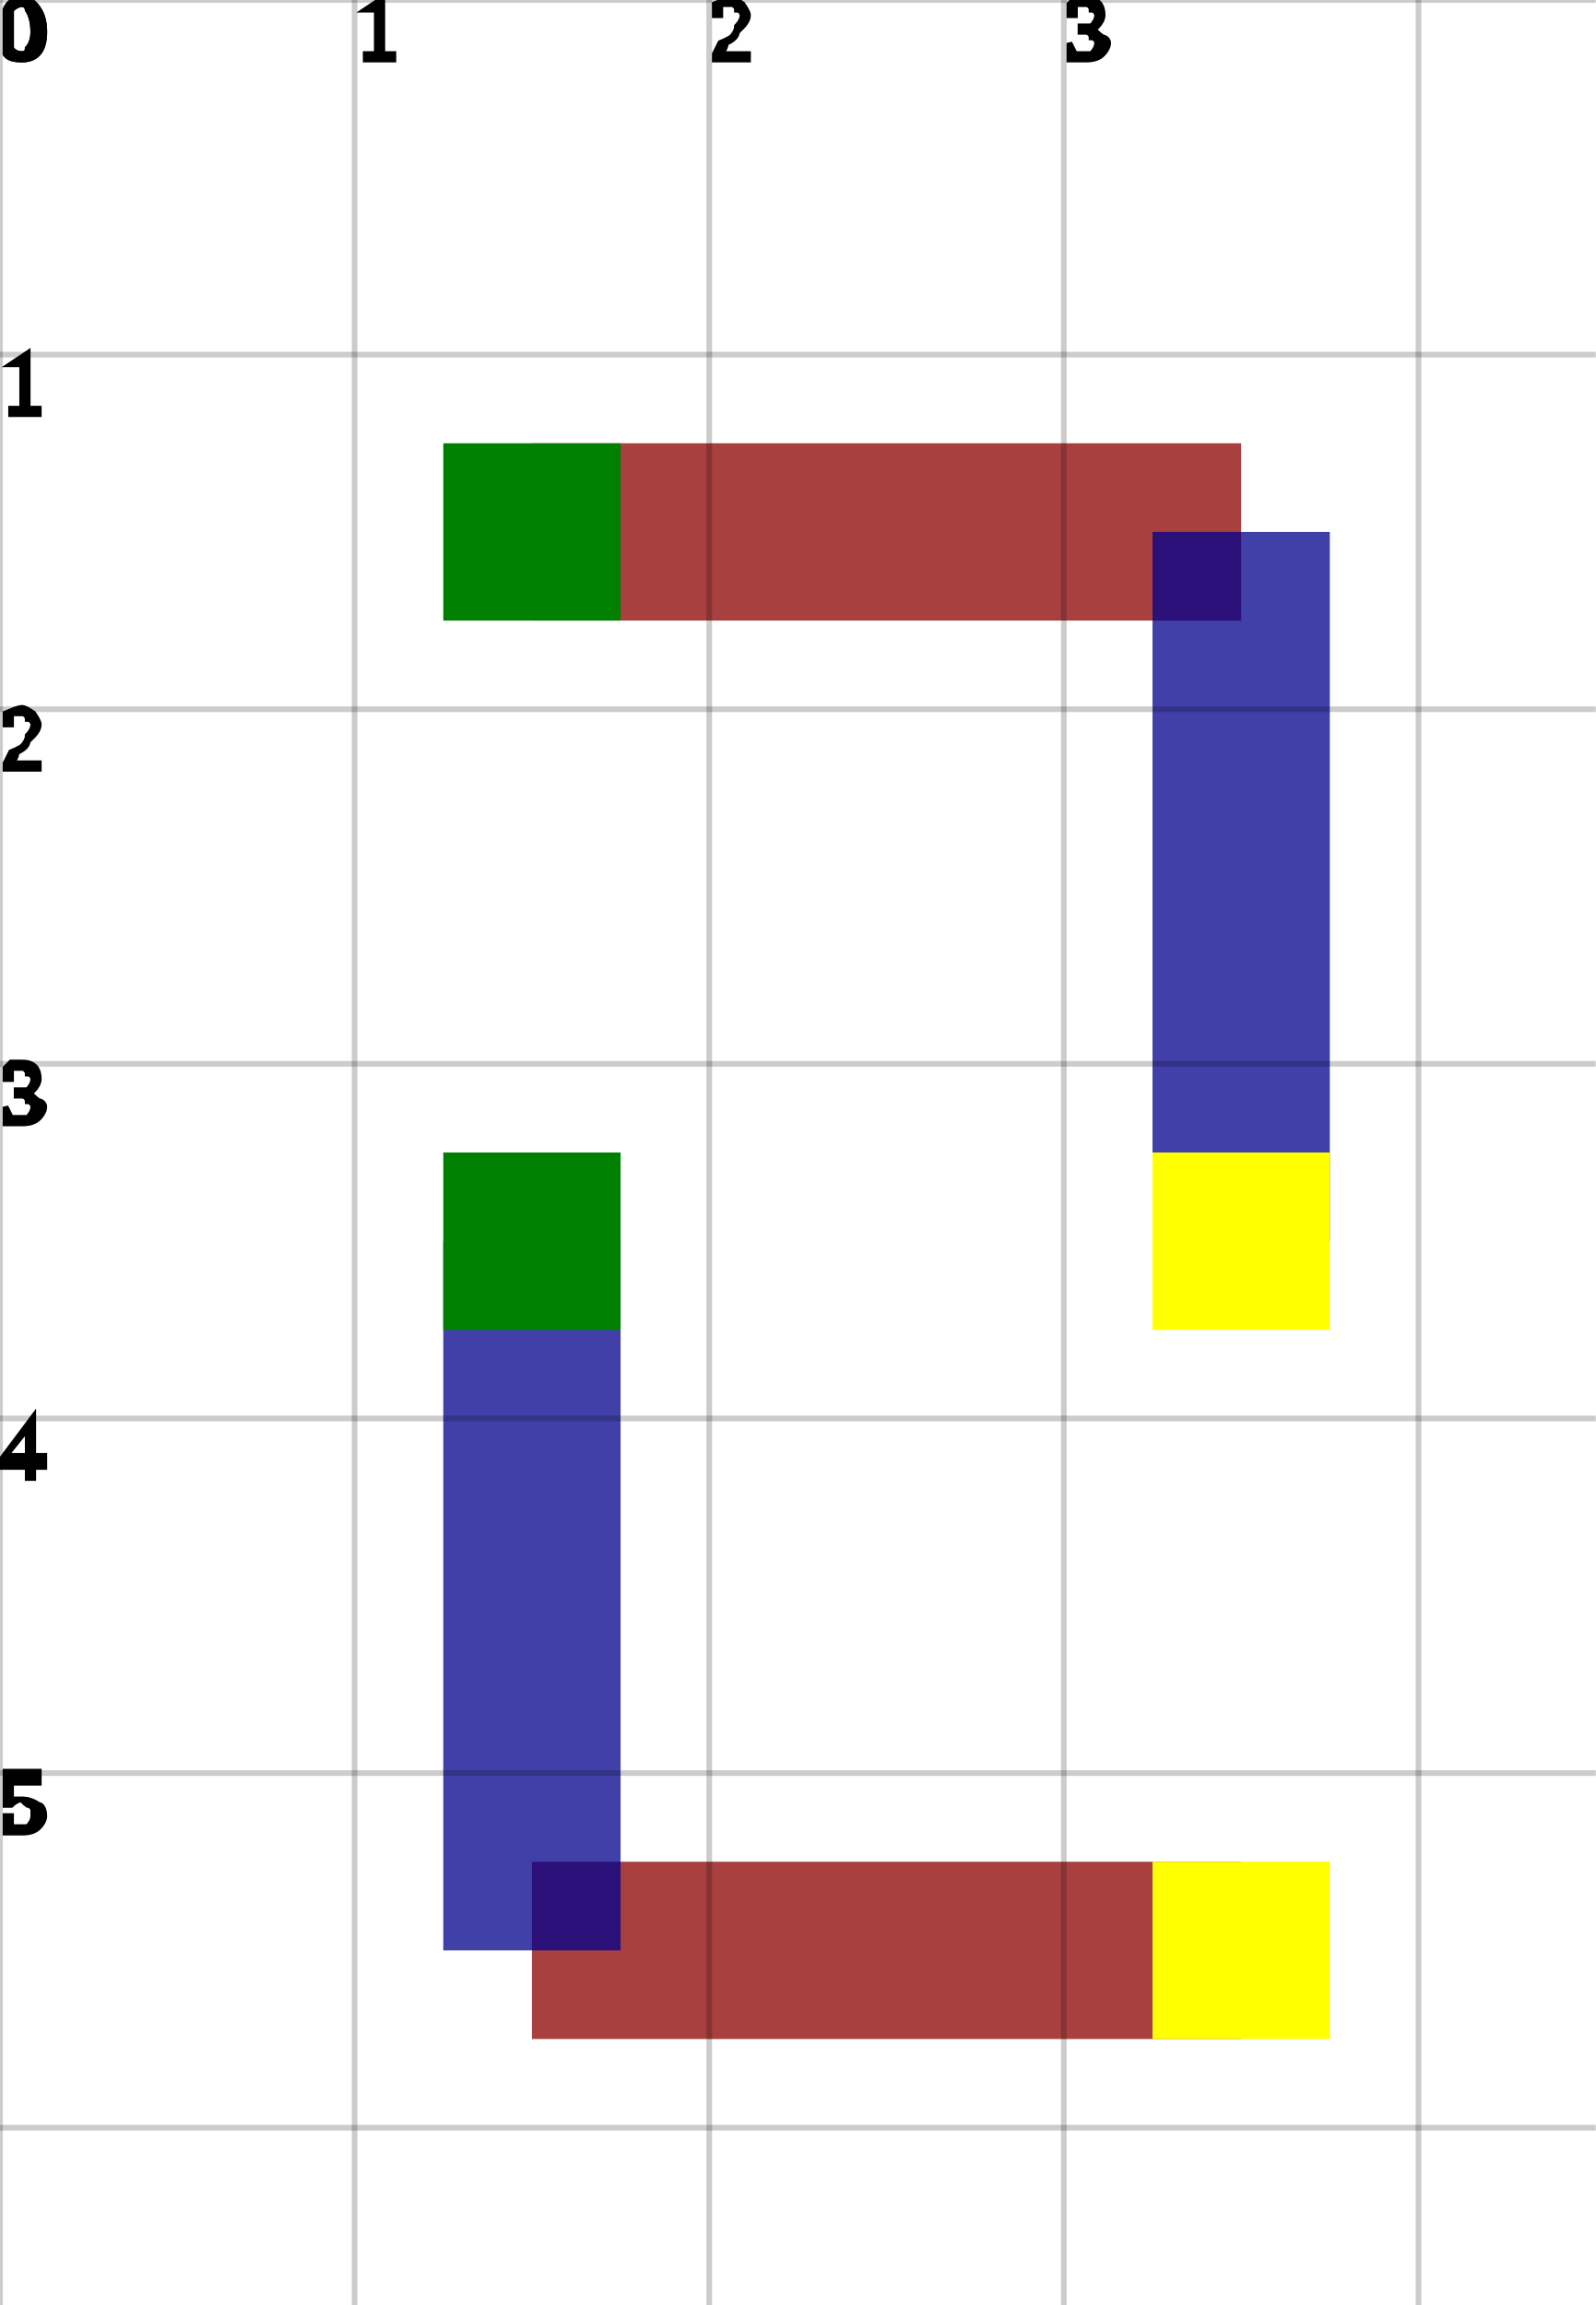
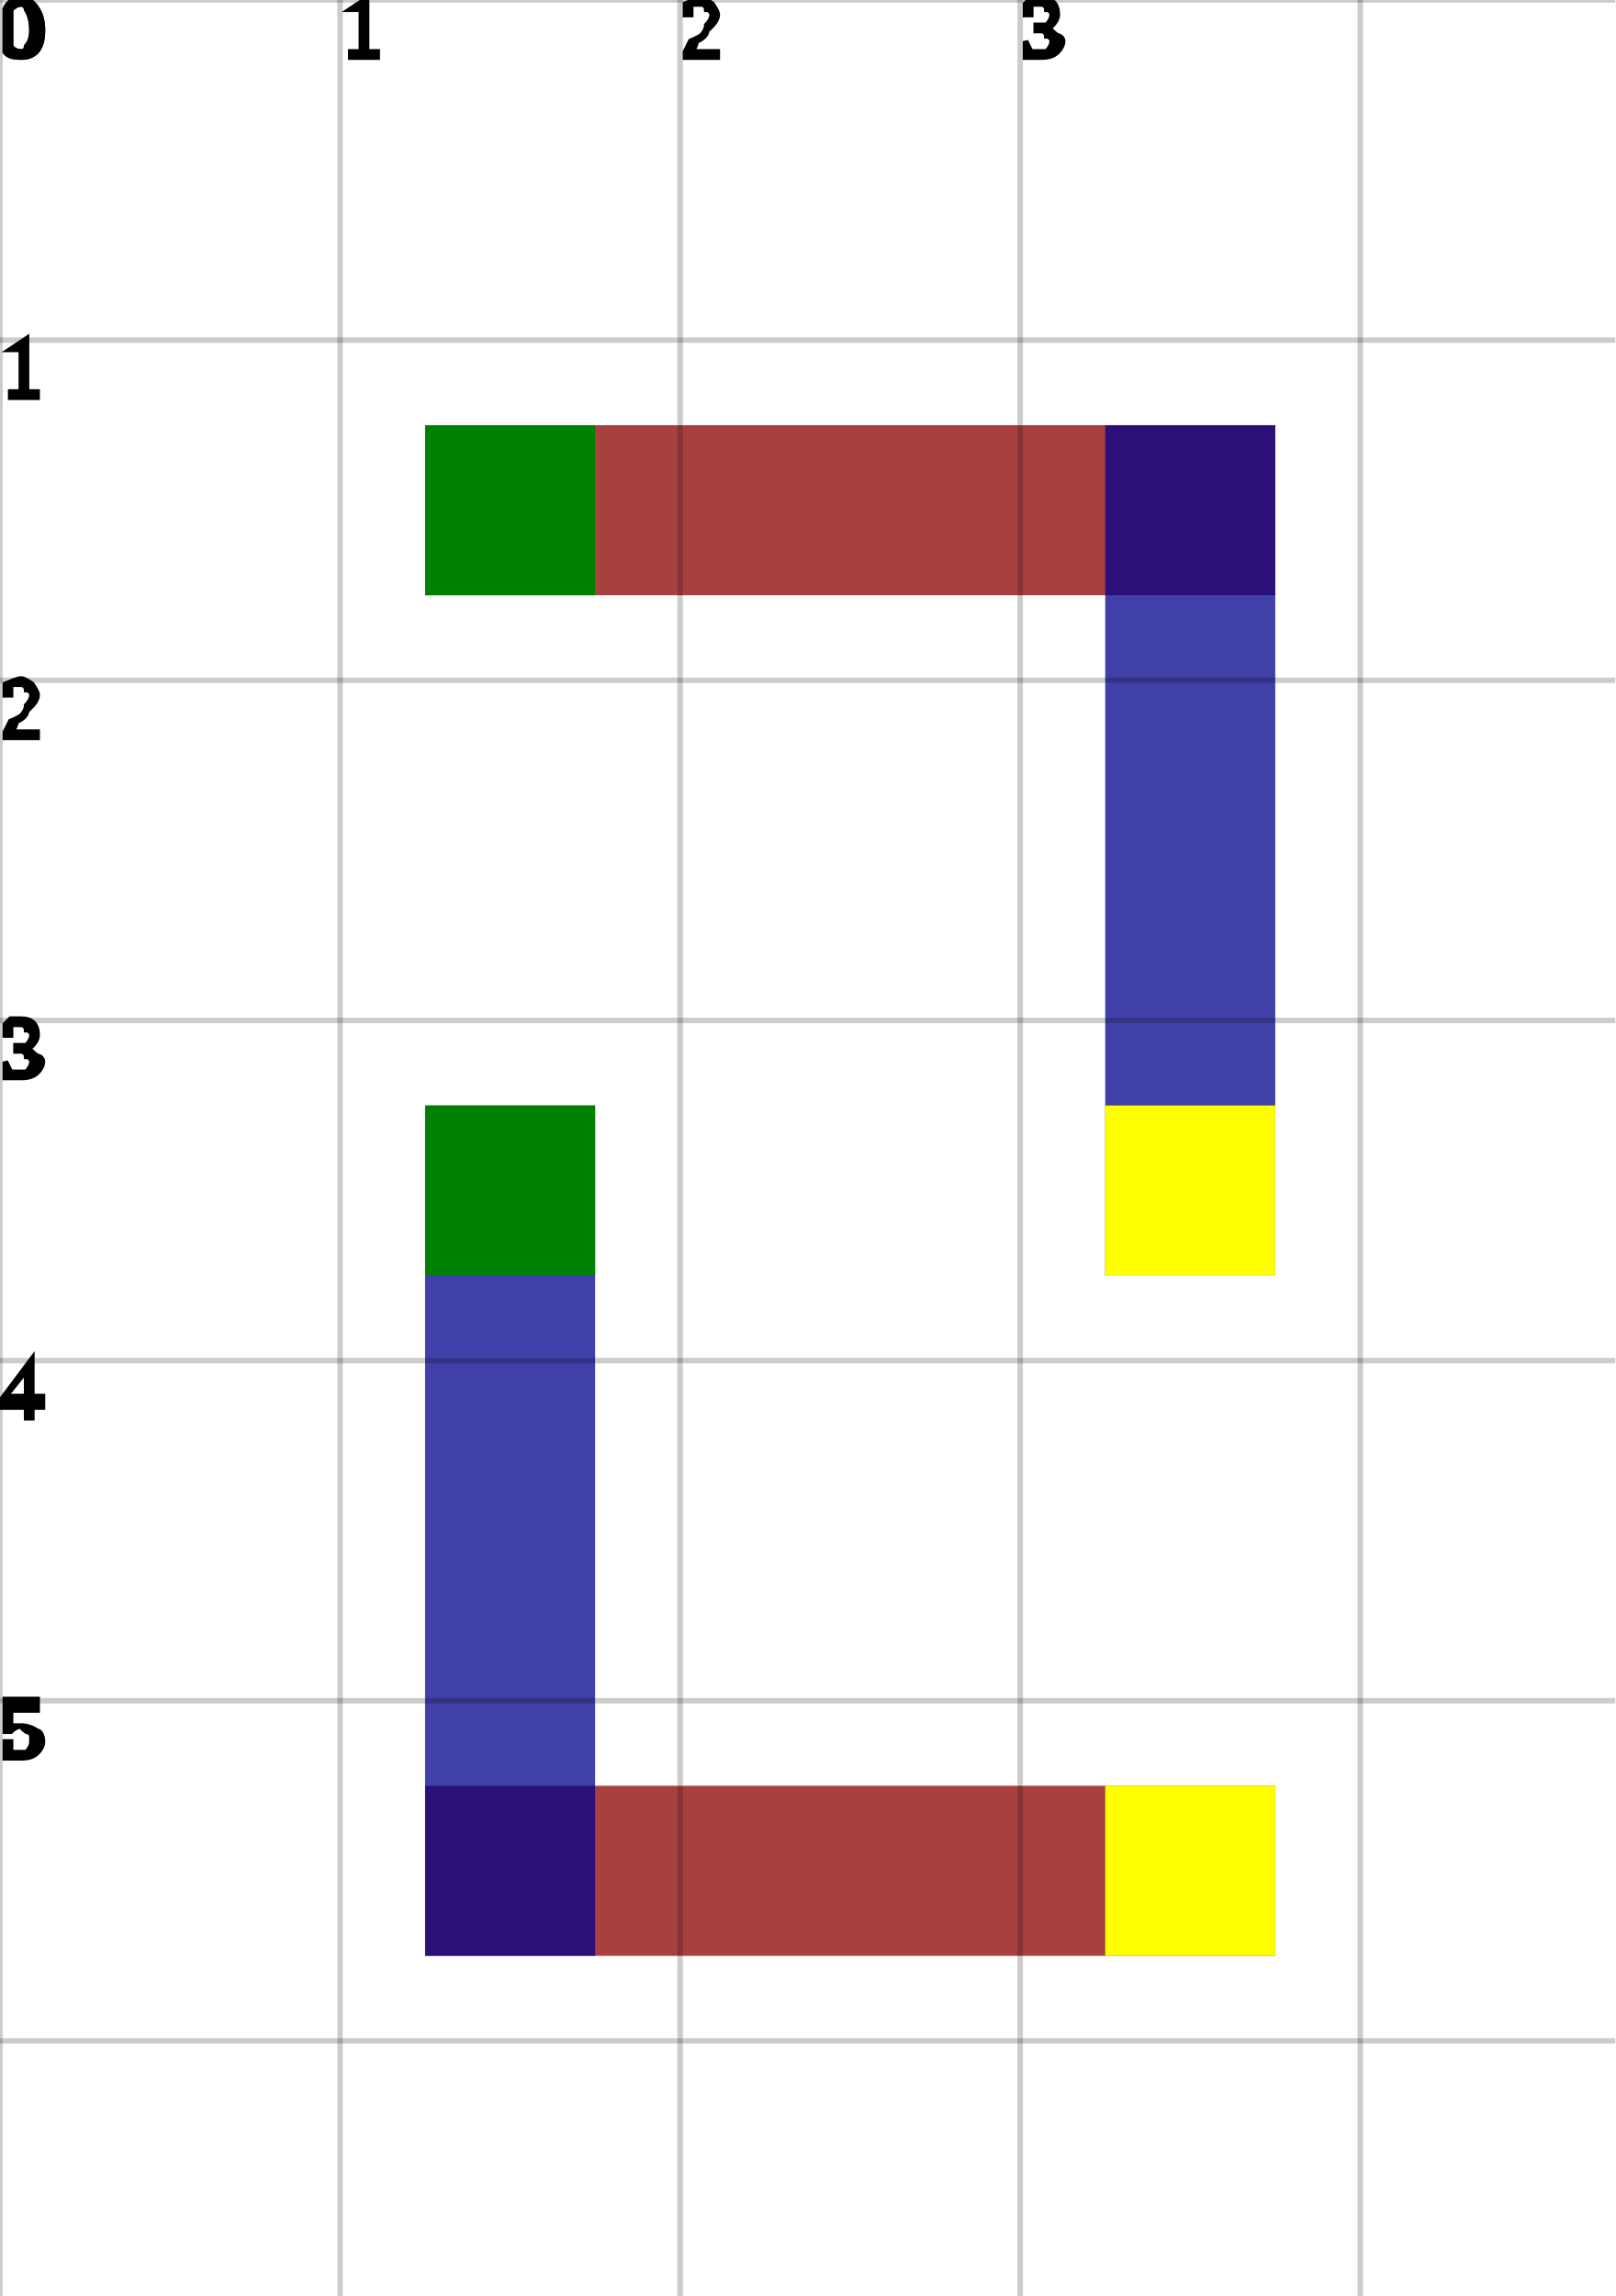
- <svg xmlns="http://www.w3.org/2000/svg" height="100%" viewBox="0 0 4.5 6.5" width="100%">
-   <line opacity="0.75" stroke="darkRed" stroke-width="0.5" x1="1.5" x2="3.5" y1="1.5" y2="1.5" />
-   <line opacity="0.75" stroke="darkRed" stroke-width="0.5" x1="1.5" x2="3.5" y1="5.5" y2="5.5" />
-   <line opacity="0.75" stroke="darkBlue" stroke-width="0.5" x1="3.5" x2="3.5" y1="1.5" y2="3.5" />
-   <line opacity="0.75" stroke="darkBlue" stroke-width="0.5" x1="1.5" x2="1.5" y1="3.5" y2="5.5" />
+ <svg xmlns="http://www.w3.org/2000/svg" height="100%" viewBox="0 0 4.75 6.75" width="100%">
+   <line opacity="0.75" stroke="darkRed" stroke-width="0.5" x1="1.25" x2="3.75" y1="1.5" y2="1.5" />
+   <line opacity="0.75" stroke="darkRed" stroke-width="0.5" x1="1.25" x2="3.75" y1="5.5" y2="5.5" />
+   <line opacity="0.75" stroke="darkBlue" stroke-width="0.5" x1="3.5" x2="3.5" y1="1.25" y2="3.75" />
+   <line opacity="0.75" stroke="darkBlue" stroke-width="0.5" x1="1.5" x2="1.5" y1="3.25" y2="5.75" />
  <rect fill="green" height="0.5" opacity="1" stroke-width="0.5" width="0.5" x="1.25" y="1.25" />
  <rect fill="yellow" height="0.5" opacity="1" stroke-width="0.5" width="0.5" x="3.25" y="3.25" />
  <rect fill="green" height="0.5" opacity="1" stroke-width="0.5" width="0.5" x="1.25" y="3.25" />
  <rect fill="yellow" height="0.5" opacity="1" stroke-width="0.5" width="0.5" x="3.25" y="5.25" />
-   <line dominant-baseline="hanging" font-size="0.25" opacity="0.2" stroke="black" stroke-width="0.016" text-anchor="start" x1="0" x2="0" y1="0" y2="6.5" />
+   <line dominant-baseline="hanging" font-size="0.25" opacity="0.2" stroke="black" stroke-width="0.016" text-anchor="start" x1="0" x2="0" y1="0" y2="6.75" />
  <text dominant-baseline="hanging" fill="black" font-size="0.25" opacity="1" stroke="black" stroke-width="0.016" text-anchor="start" x="0" y="0">0</text>
-   <line dominant-baseline="hanging" font-size="0.25" opacity="0.2" stroke="black" stroke-width="0.016" text-anchor="start" x1="1" x2="1" y1="0" y2="6.5" />
+   <line dominant-baseline="hanging" font-size="0.25" opacity="0.2" stroke="black" stroke-width="0.016" text-anchor="start" x1="1" x2="1" y1="0" y2="6.75" />
  <text dominant-baseline="hanging" fill="black" font-size="0.25" opacity="1" stroke="black" stroke-width="0.016" text-anchor="start" x="1" y="0">1</text>
-   <line dominant-baseline="hanging" font-size="0.25" opacity="0.2" stroke="black" stroke-width="0.016" text-anchor="start" x1="2" x2="2" y1="0" y2="6.5" />
+   <line dominant-baseline="hanging" font-size="0.25" opacity="0.2" stroke="black" stroke-width="0.016" text-anchor="start" x1="2" x2="2" y1="0" y2="6.75" />
  <text dominant-baseline="hanging" fill="black" font-size="0.25" opacity="1" stroke="black" stroke-width="0.016" text-anchor="start" x="2" y="0">2</text>
-   <line dominant-baseline="hanging" font-size="0.25" opacity="0.2" stroke="black" stroke-width="0.016" text-anchor="start" x1="3" x2="3" y1="0" y2="6.5" />
+   <line dominant-baseline="hanging" font-size="0.25" opacity="0.2" stroke="black" stroke-width="0.016" text-anchor="start" x1="3" x2="3" y1="0" y2="6.75" />
  <text dominant-baseline="hanging" fill="black" font-size="0.25" opacity="1" stroke="black" stroke-width="0.016" text-anchor="start" x="3" y="0">3</text>
-   <line dominant-baseline="hanging" font-size="0.25" opacity="0.2" stroke="black" stroke-width="0.016" text-anchor="start" x1="4" x2="4" y1="0" y2="6.5" />
-   <line dominant-baseline="hanging" font-size="0.25" opacity="0.2" stroke="black" stroke-width="0.016" text-anchor="start" x1="0" x2="4.5" y1="0" y2="0" />
+   <line dominant-baseline="hanging" font-size="0.25" opacity="0.2" stroke="black" stroke-width="0.016" text-anchor="start" x1="4" x2="4" y1="0" y2="6.75" />
+   <line dominant-baseline="hanging" font-size="0.25" opacity="0.2" stroke="black" stroke-width="0.016" text-anchor="start" x1="0" x2="4.75" y1="0" y2="0" />
  <text dominant-baseline="hanging" fill="black" font-size="0.25" opacity="1" stroke="black" stroke-width="0.016" text-anchor="start" x="0" y="0">0</text>
-   <line dominant-baseline="hanging" font-size="0.25" opacity="0.2" stroke="black" stroke-width="0.016" text-anchor="start" x1="0" x2="4.5" y1="1" y2="1" />
+   <line dominant-baseline="hanging" font-size="0.25" opacity="0.2" stroke="black" stroke-width="0.016" text-anchor="start" x1="0" x2="4.75" y1="1" y2="1" />
  <text dominant-baseline="hanging" fill="black" font-size="0.25" opacity="1" stroke="black" stroke-width="0.016" text-anchor="start" x="0" y="1">1</text>
-   <line dominant-baseline="hanging" font-size="0.25" opacity="0.2" stroke="black" stroke-width="0.016" text-anchor="start" x1="0" x2="4.5" y1="2" y2="2" />
+   <line dominant-baseline="hanging" font-size="0.25" opacity="0.2" stroke="black" stroke-width="0.016" text-anchor="start" x1="0" x2="4.75" y1="2" y2="2" />
  <text dominant-baseline="hanging" fill="black" font-size="0.25" opacity="1" stroke="black" stroke-width="0.016" text-anchor="start" x="0" y="2">2</text>
-   <line dominant-baseline="hanging" font-size="0.25" opacity="0.2" stroke="black" stroke-width="0.016" text-anchor="start" x1="0" x2="4.5" y1="3" y2="3" />
+   <line dominant-baseline="hanging" font-size="0.25" opacity="0.2" stroke="black" stroke-width="0.016" text-anchor="start" x1="0" x2="4.75" y1="3" y2="3" />
  <text dominant-baseline="hanging" fill="black" font-size="0.25" opacity="1" stroke="black" stroke-width="0.016" text-anchor="start" x="0" y="3">3</text>
-   <line dominant-baseline="hanging" font-size="0.25" opacity="0.2" stroke="black" stroke-width="0.016" text-anchor="start" x1="0" x2="4.5" y1="4" y2="4" />
+   <line dominant-baseline="hanging" font-size="0.25" opacity="0.2" stroke="black" stroke-width="0.016" text-anchor="start" x1="0" x2="4.75" y1="4" y2="4" />
  <text dominant-baseline="hanging" fill="black" font-size="0.25" opacity="1" stroke="black" stroke-width="0.016" text-anchor="start" x="0" y="4">4</text>
-   <line dominant-baseline="hanging" font-size="0.25" opacity="0.2" stroke="black" stroke-width="0.016" text-anchor="start" x1="0" x2="4.5" y1="5" y2="5" />
+   <line dominant-baseline="hanging" font-size="0.25" opacity="0.2" stroke="black" stroke-width="0.016" text-anchor="start" x1="0" x2="4.75" y1="5" y2="5" />
  <text dominant-baseline="hanging" fill="black" font-size="0.25" opacity="1" stroke="black" stroke-width="0.016" text-anchor="start" x="0" y="5">5</text>
-   <line dominant-baseline="hanging" font-size="0.25" opacity="0.2" stroke="black" stroke-width="0.016" text-anchor="start" x1="0" x2="4.5" y1="6" y2="6" />
+   <line dominant-baseline="hanging" font-size="0.25" opacity="0.2" stroke="black" stroke-width="0.016" text-anchor="start" x1="0" x2="4.75" y1="6" y2="6" />
</svg>
